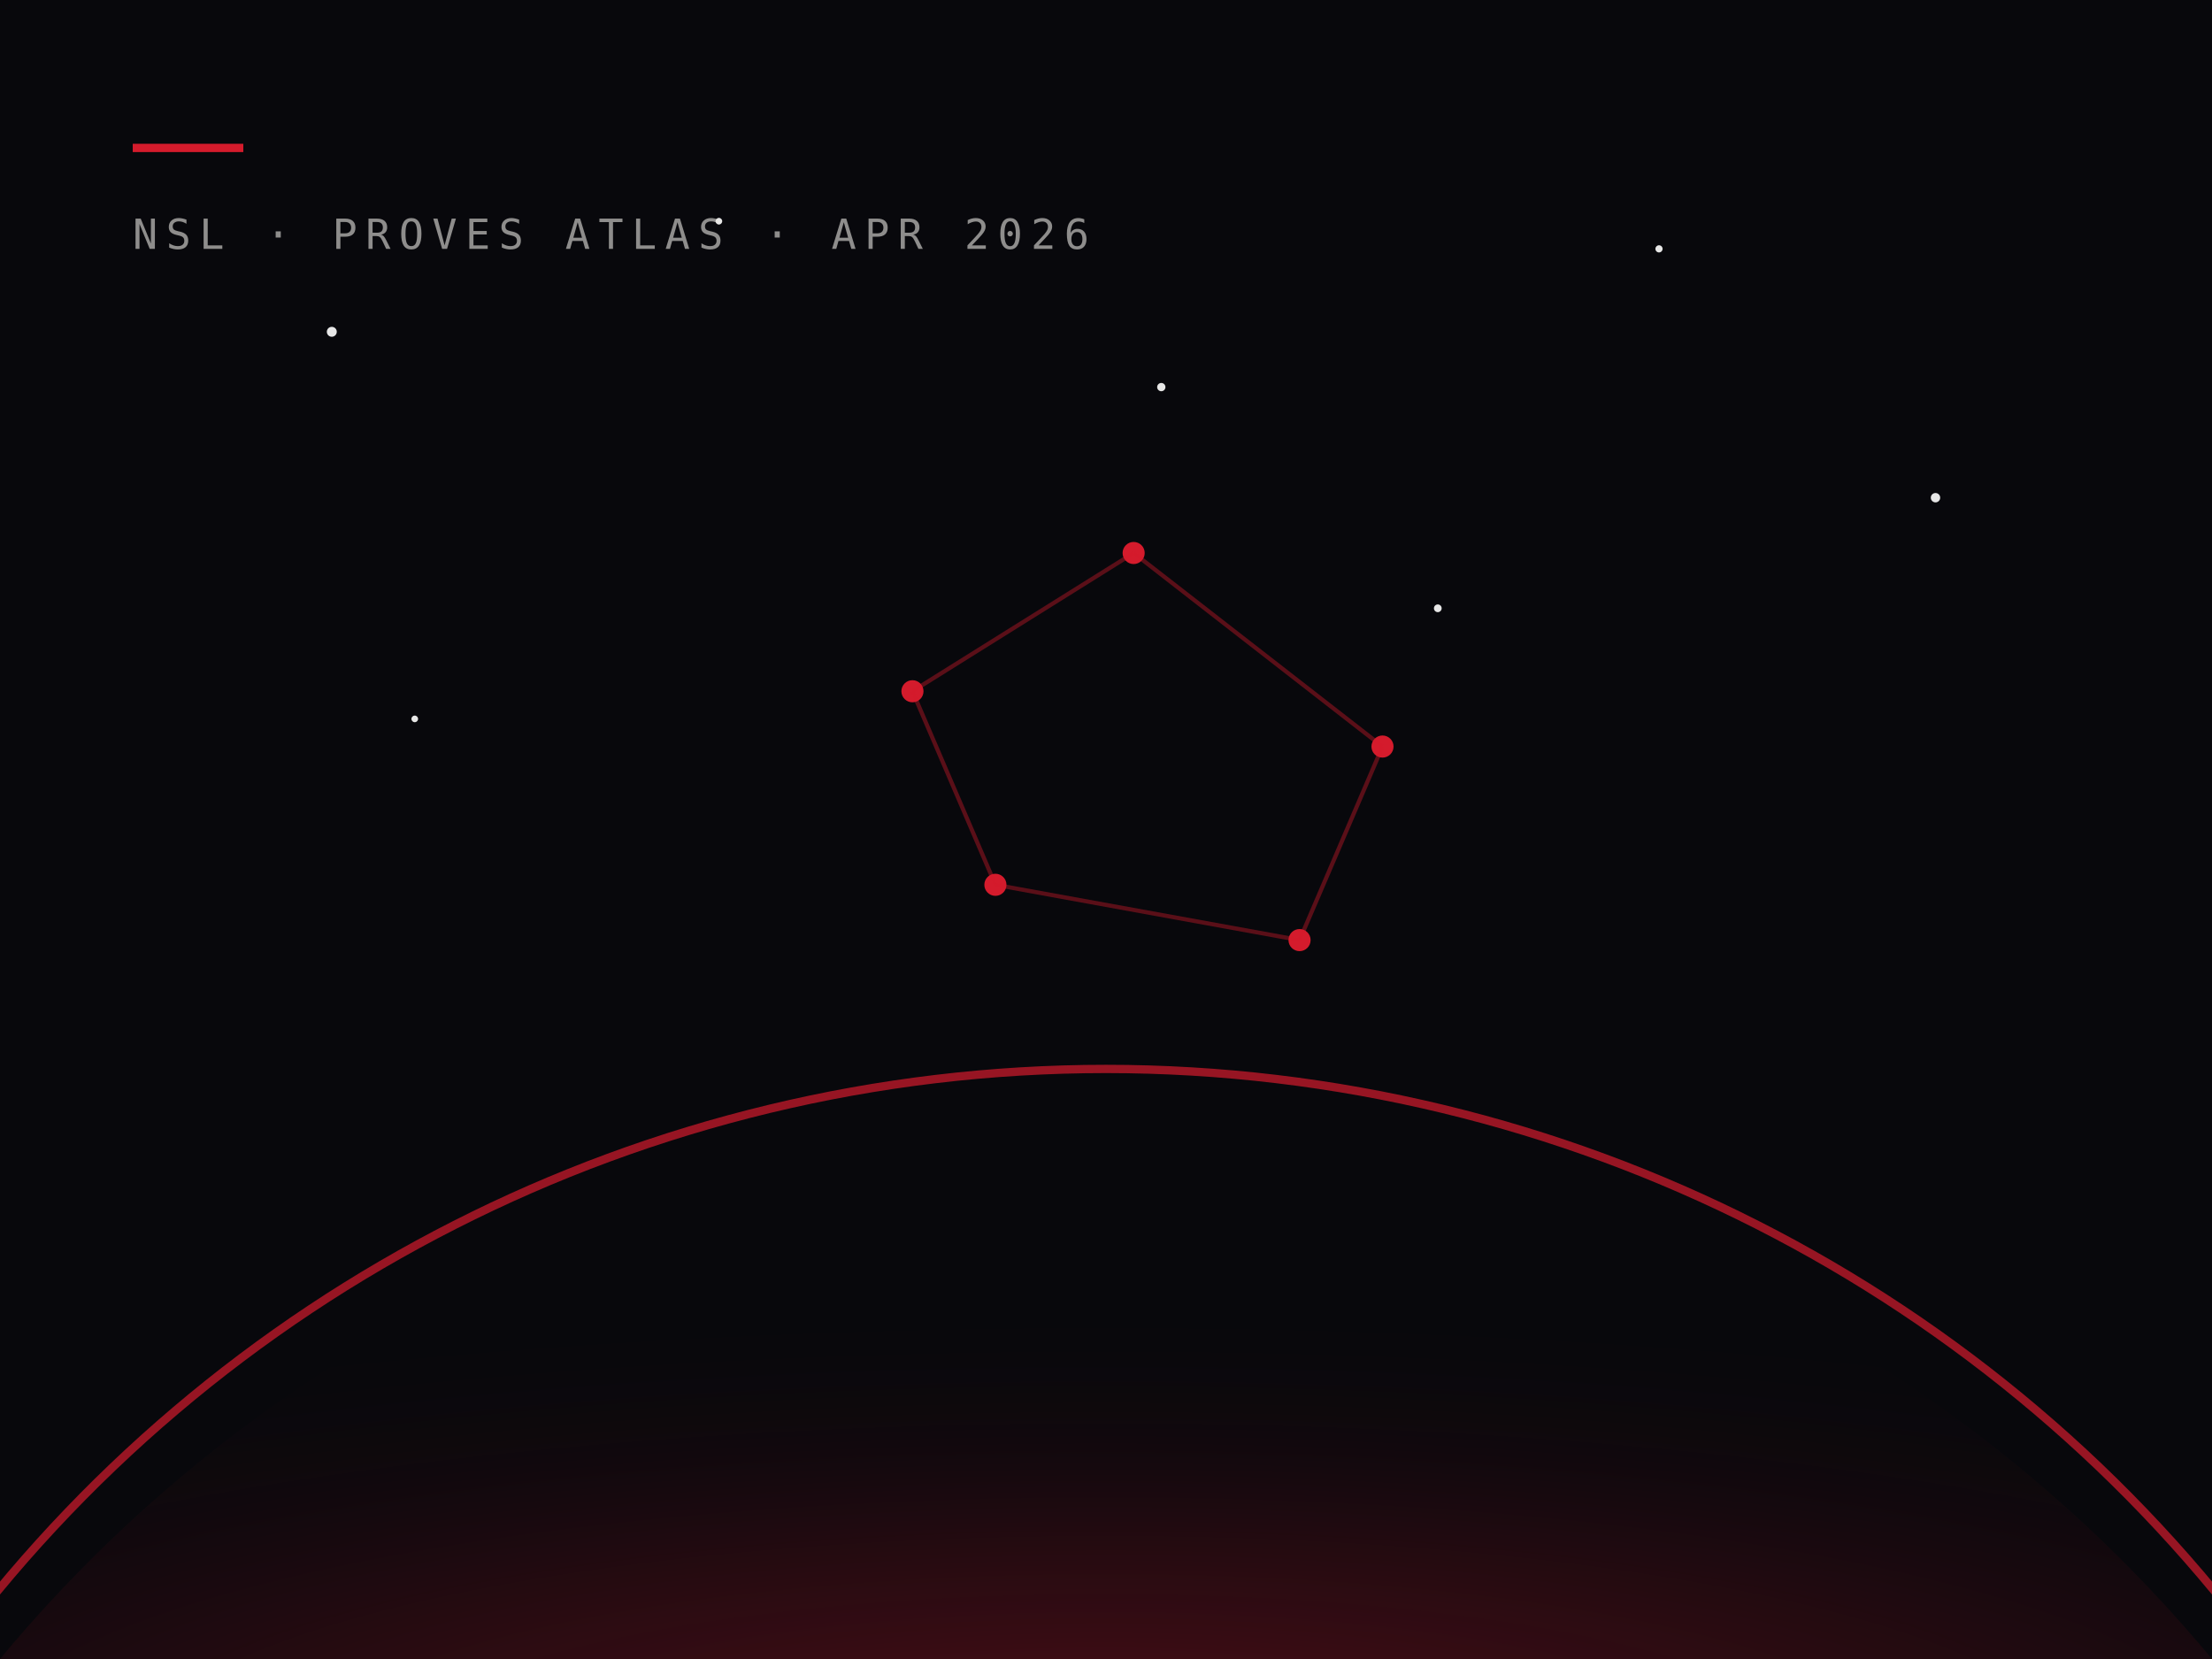
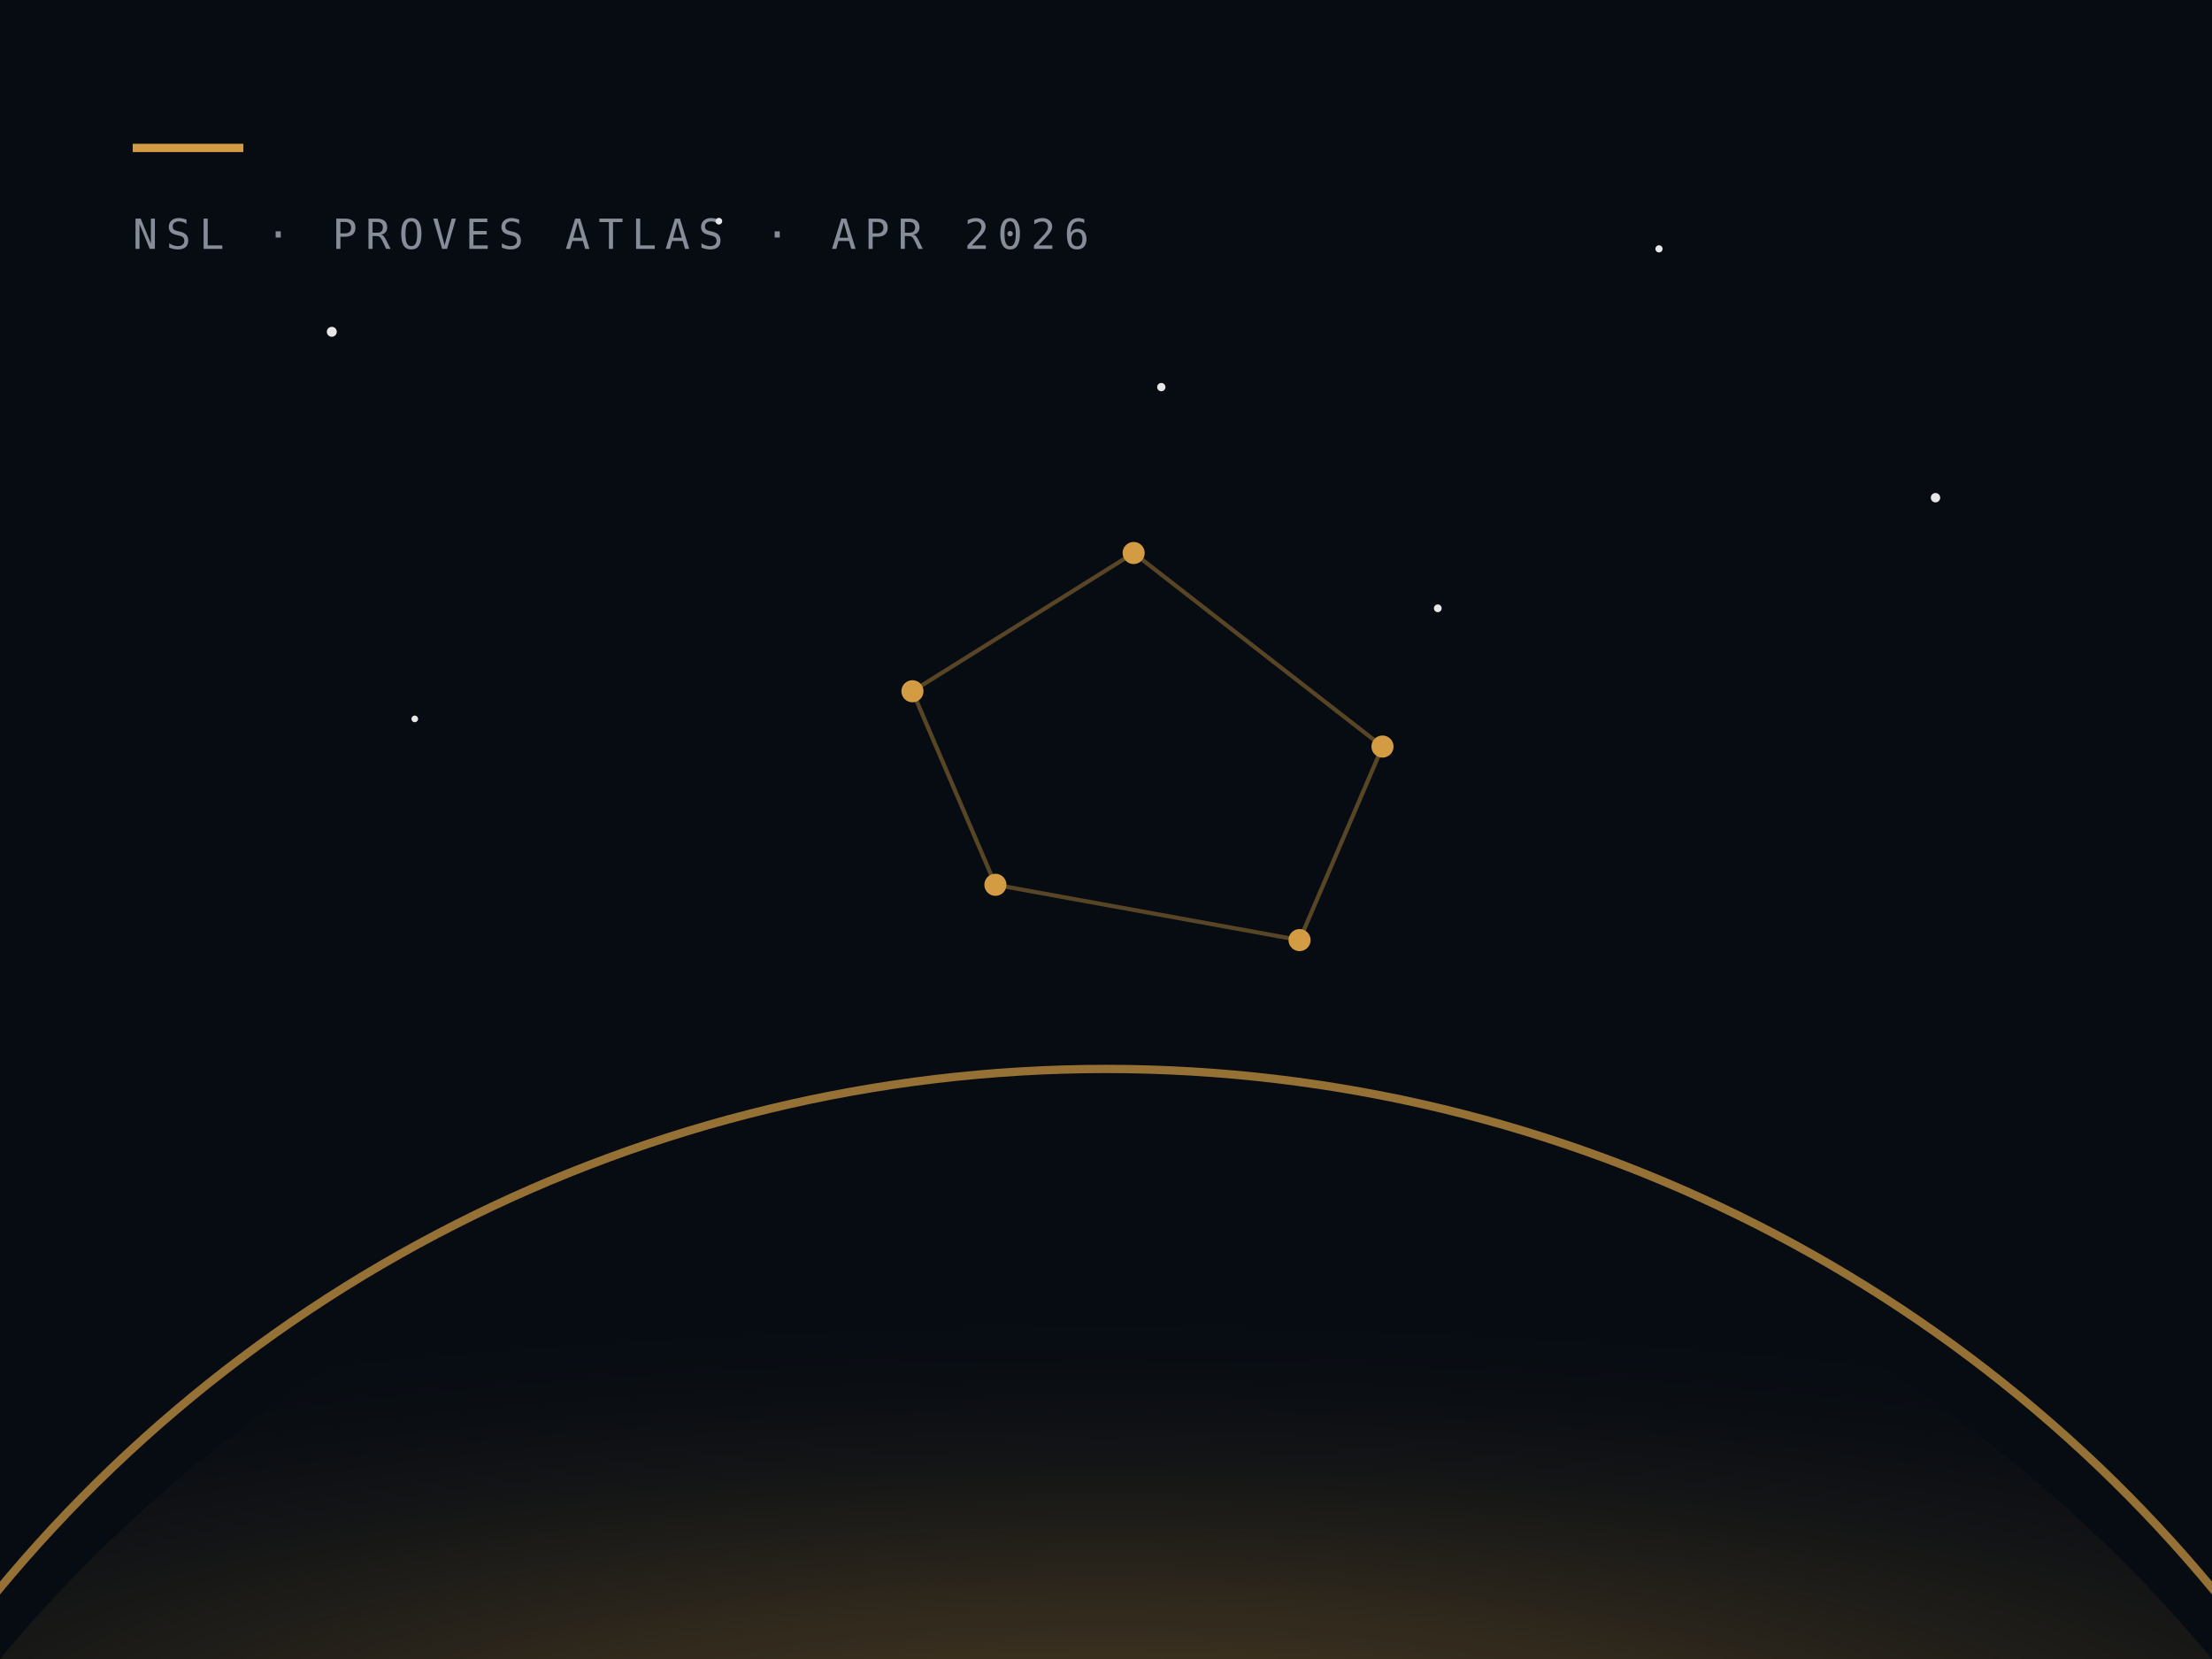
<svg xmlns="http://www.w3.org/2000/svg" viewBox="0 0 800 600" role="img" aria-label="PROVES Atlas launch">
  <defs>
    <radialGradient id="earth" cx="50%" cy="120%" r="90%">
-       <stop offset="0%" stop-color="rgba(212,27,44,0.35)" />
-       <stop offset="55%" stop-color="rgba(212,27,44,0.10)" />
+       <stop offset="0%" stop-color="rgba(211,155,67,0.35)" />
+       <stop offset="55%" stop-color="rgba(211,155,67,0.10)" />
      <stop offset="100%" stop-color="transparent" />
    </radialGradient>
  </defs>
-   <rect width="800" height="600" fill="#08080c" />
+   <rect width="800" height="600" fill="#070c13" />
  <path d="M0 600 A520 520 0 0 1 800 600 Z" fill="url(#earth)" />
-   <path d="M-20 600 A520 520 0 0 1 820 600" fill="none" stroke="#d41b2c" stroke-width="3" opacity="0.7" />
+   <path d="M-20 600 A520 520 0 0 1 820 600" fill="none" stroke="#d39b43" stroke-width="3" opacity="0.7" />
  <g fill="rgba(255,255,255,0.9)">
    <circle cx="120" cy="120" r="1.8" />
    <circle cx="260" cy="80" r="1.2" />
    <circle cx="420" cy="140" r="1.5" />
    <circle cx="600" cy="90" r="1.3" />
    <circle cx="700" cy="180" r="1.7" />
    <circle cx="150" cy="260" r="1.2" />
    <circle cx="520" cy="220" r="1.4" />
  </g>
-   <g fill="#d41b2c">
+   <g fill="#d39b43">
    <circle cx="330" cy="250" r="4" />
    <circle cx="410" cy="200" r="4" />
    <circle cx="500" cy="270" r="4" />
    <circle cx="360" cy="320" r="4" />
    <circle cx="470" cy="340" r="4" />
  </g>
-   <g stroke="rgba(212,27,44,0.4)" stroke-width="1.5" fill="none">
+   <g stroke="rgba(211,155,67,0.4)" stroke-width="1.5" fill="none">
    <line x1="330" y1="250" x2="410" y2="200" />
    <line x1="410" y1="200" x2="500" y2="270" />
    <line x1="330" y1="250" x2="360" y2="320" />
    <line x1="500" y1="270" x2="470" y2="340" />
    <line x1="360" y1="320" x2="470" y2="340" />
  </g>
-   <rect x="48" y="52" width="40" height="3" fill="#d41b2c" />
-   <text x="48" y="90" font-family="monospace" font-size="15" letter-spacing="3" fill="rgba(232,230,225,0.6)">NSL · PROVES ATLAS · APR 2026</text>
+   <rect x="48" y="52" width="40" height="3" fill="#d39b43" />
+   <text x="48" y="90" font-family="monospace" font-size="15" letter-spacing="3" fill="rgba(218,227,241,0.6)">NSL · PROVES ATLAS · APR 2026</text>
</svg>
